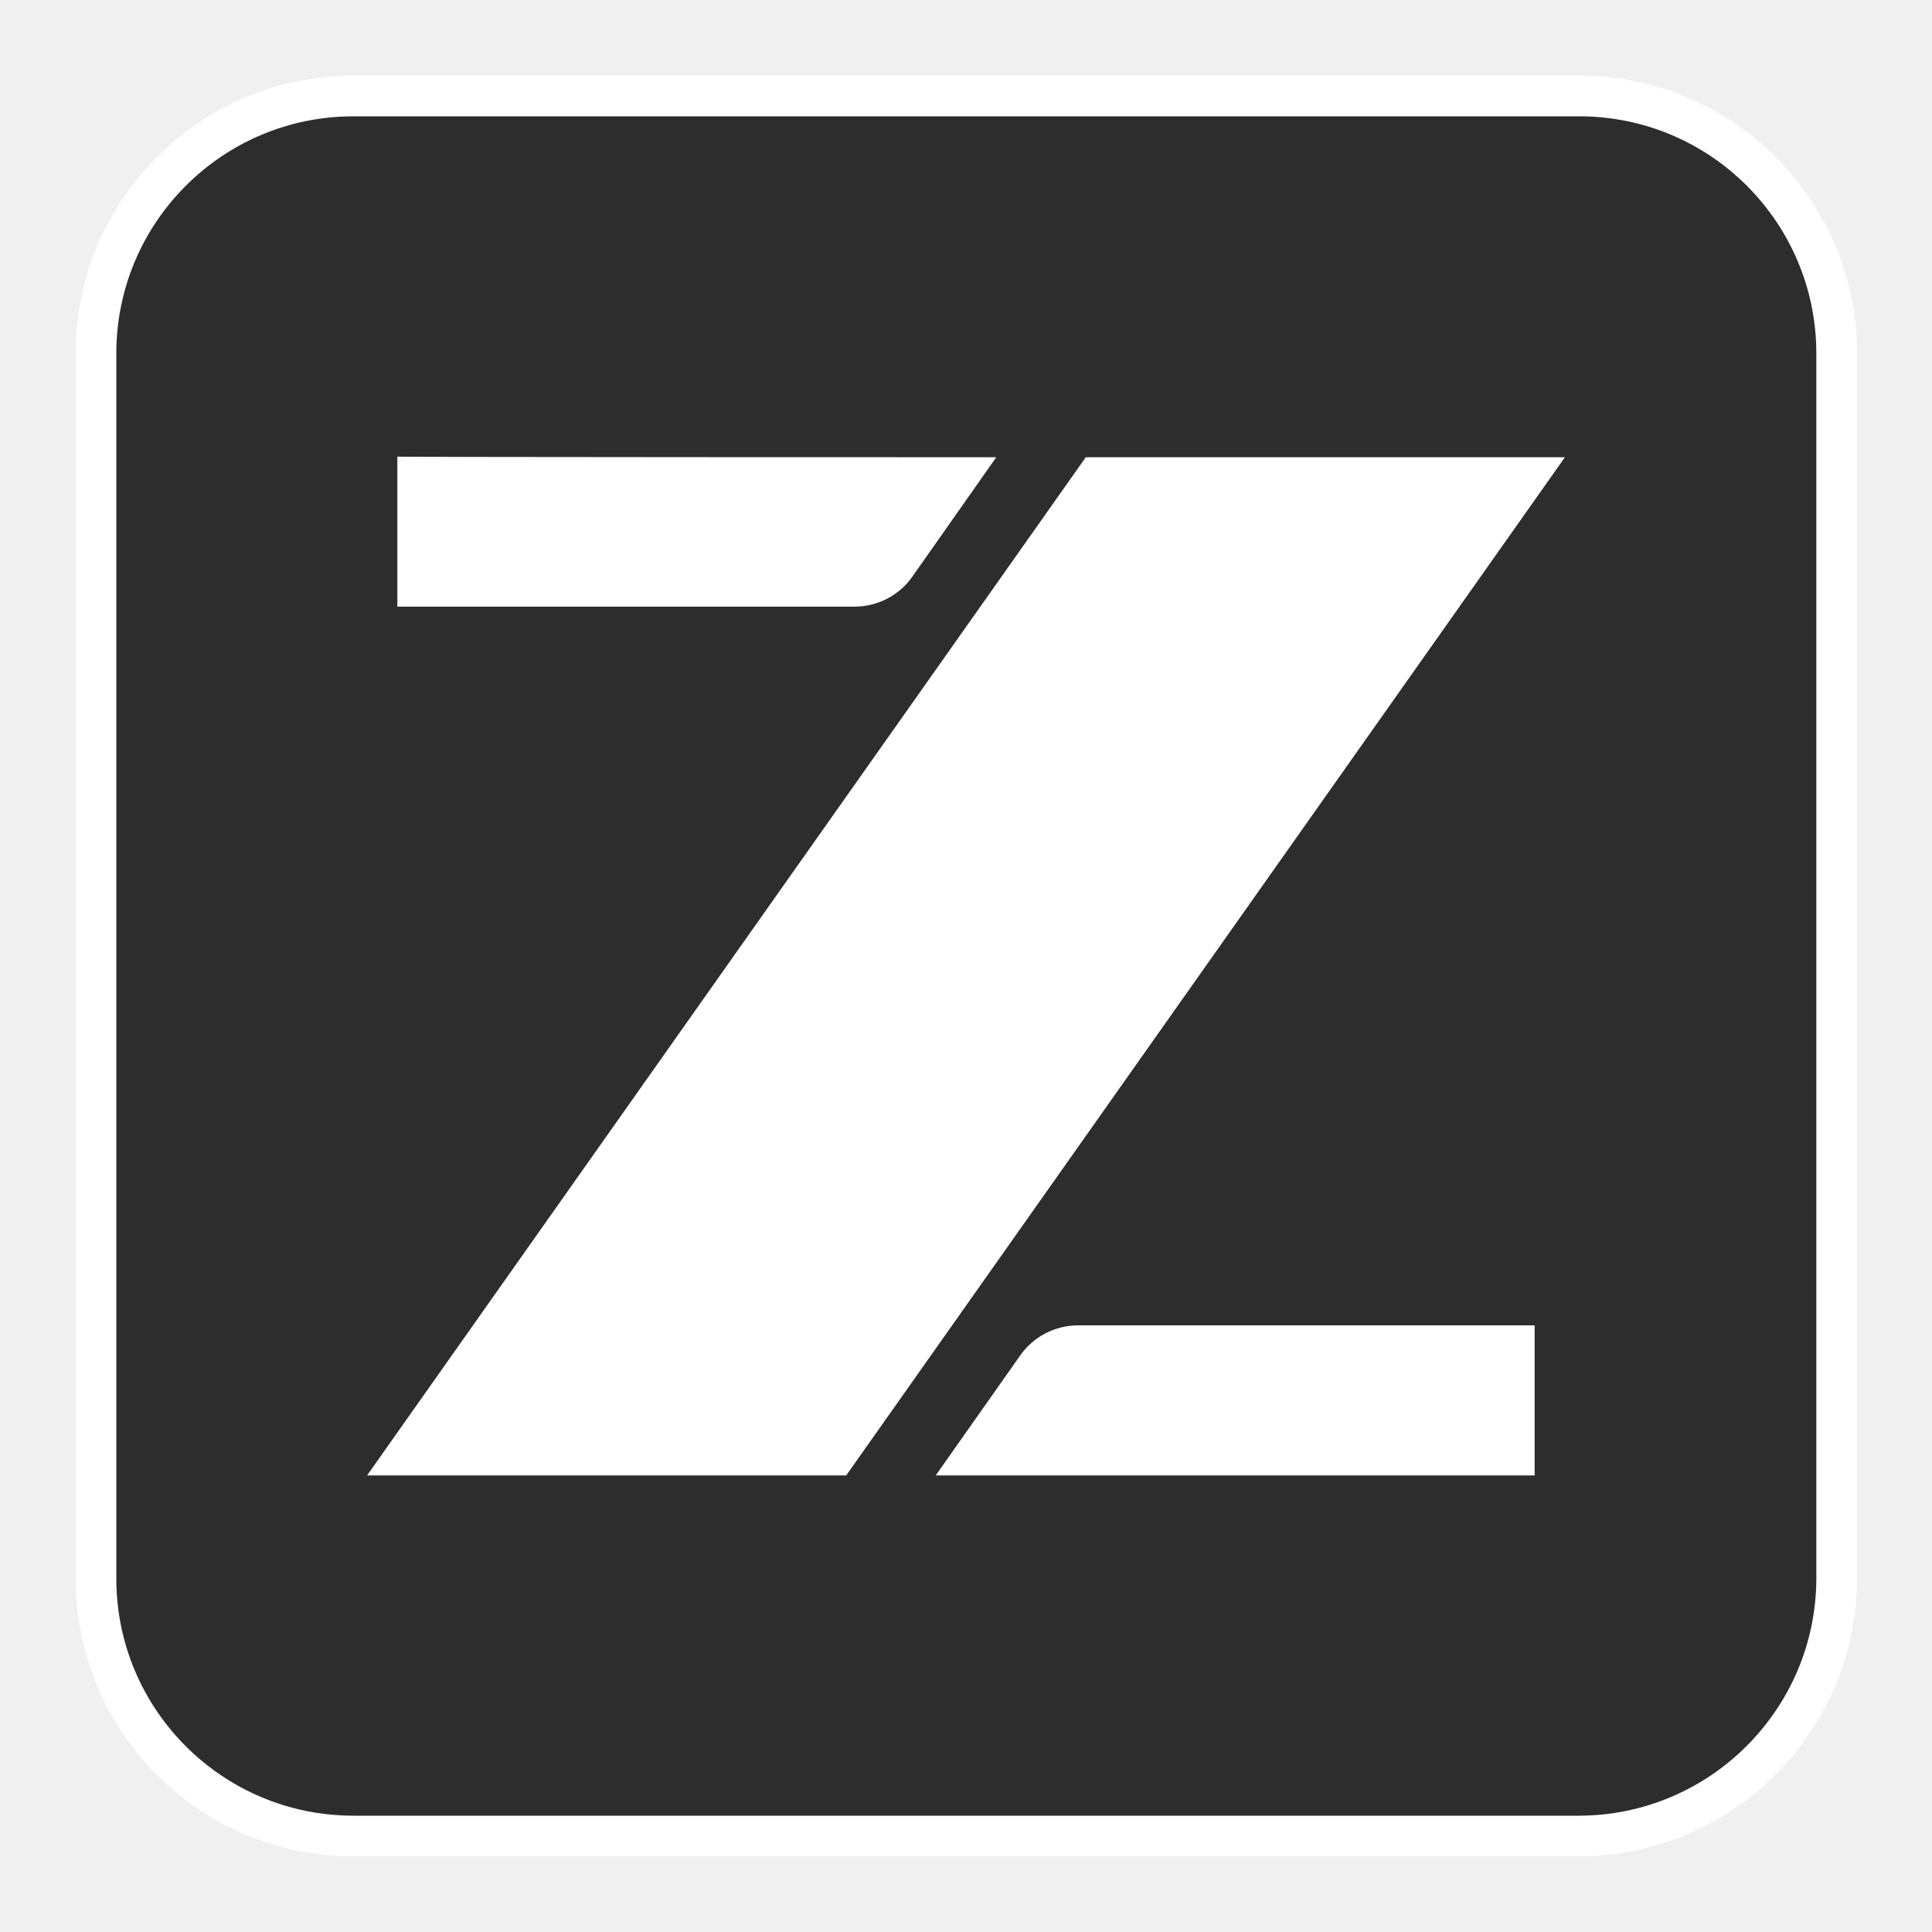
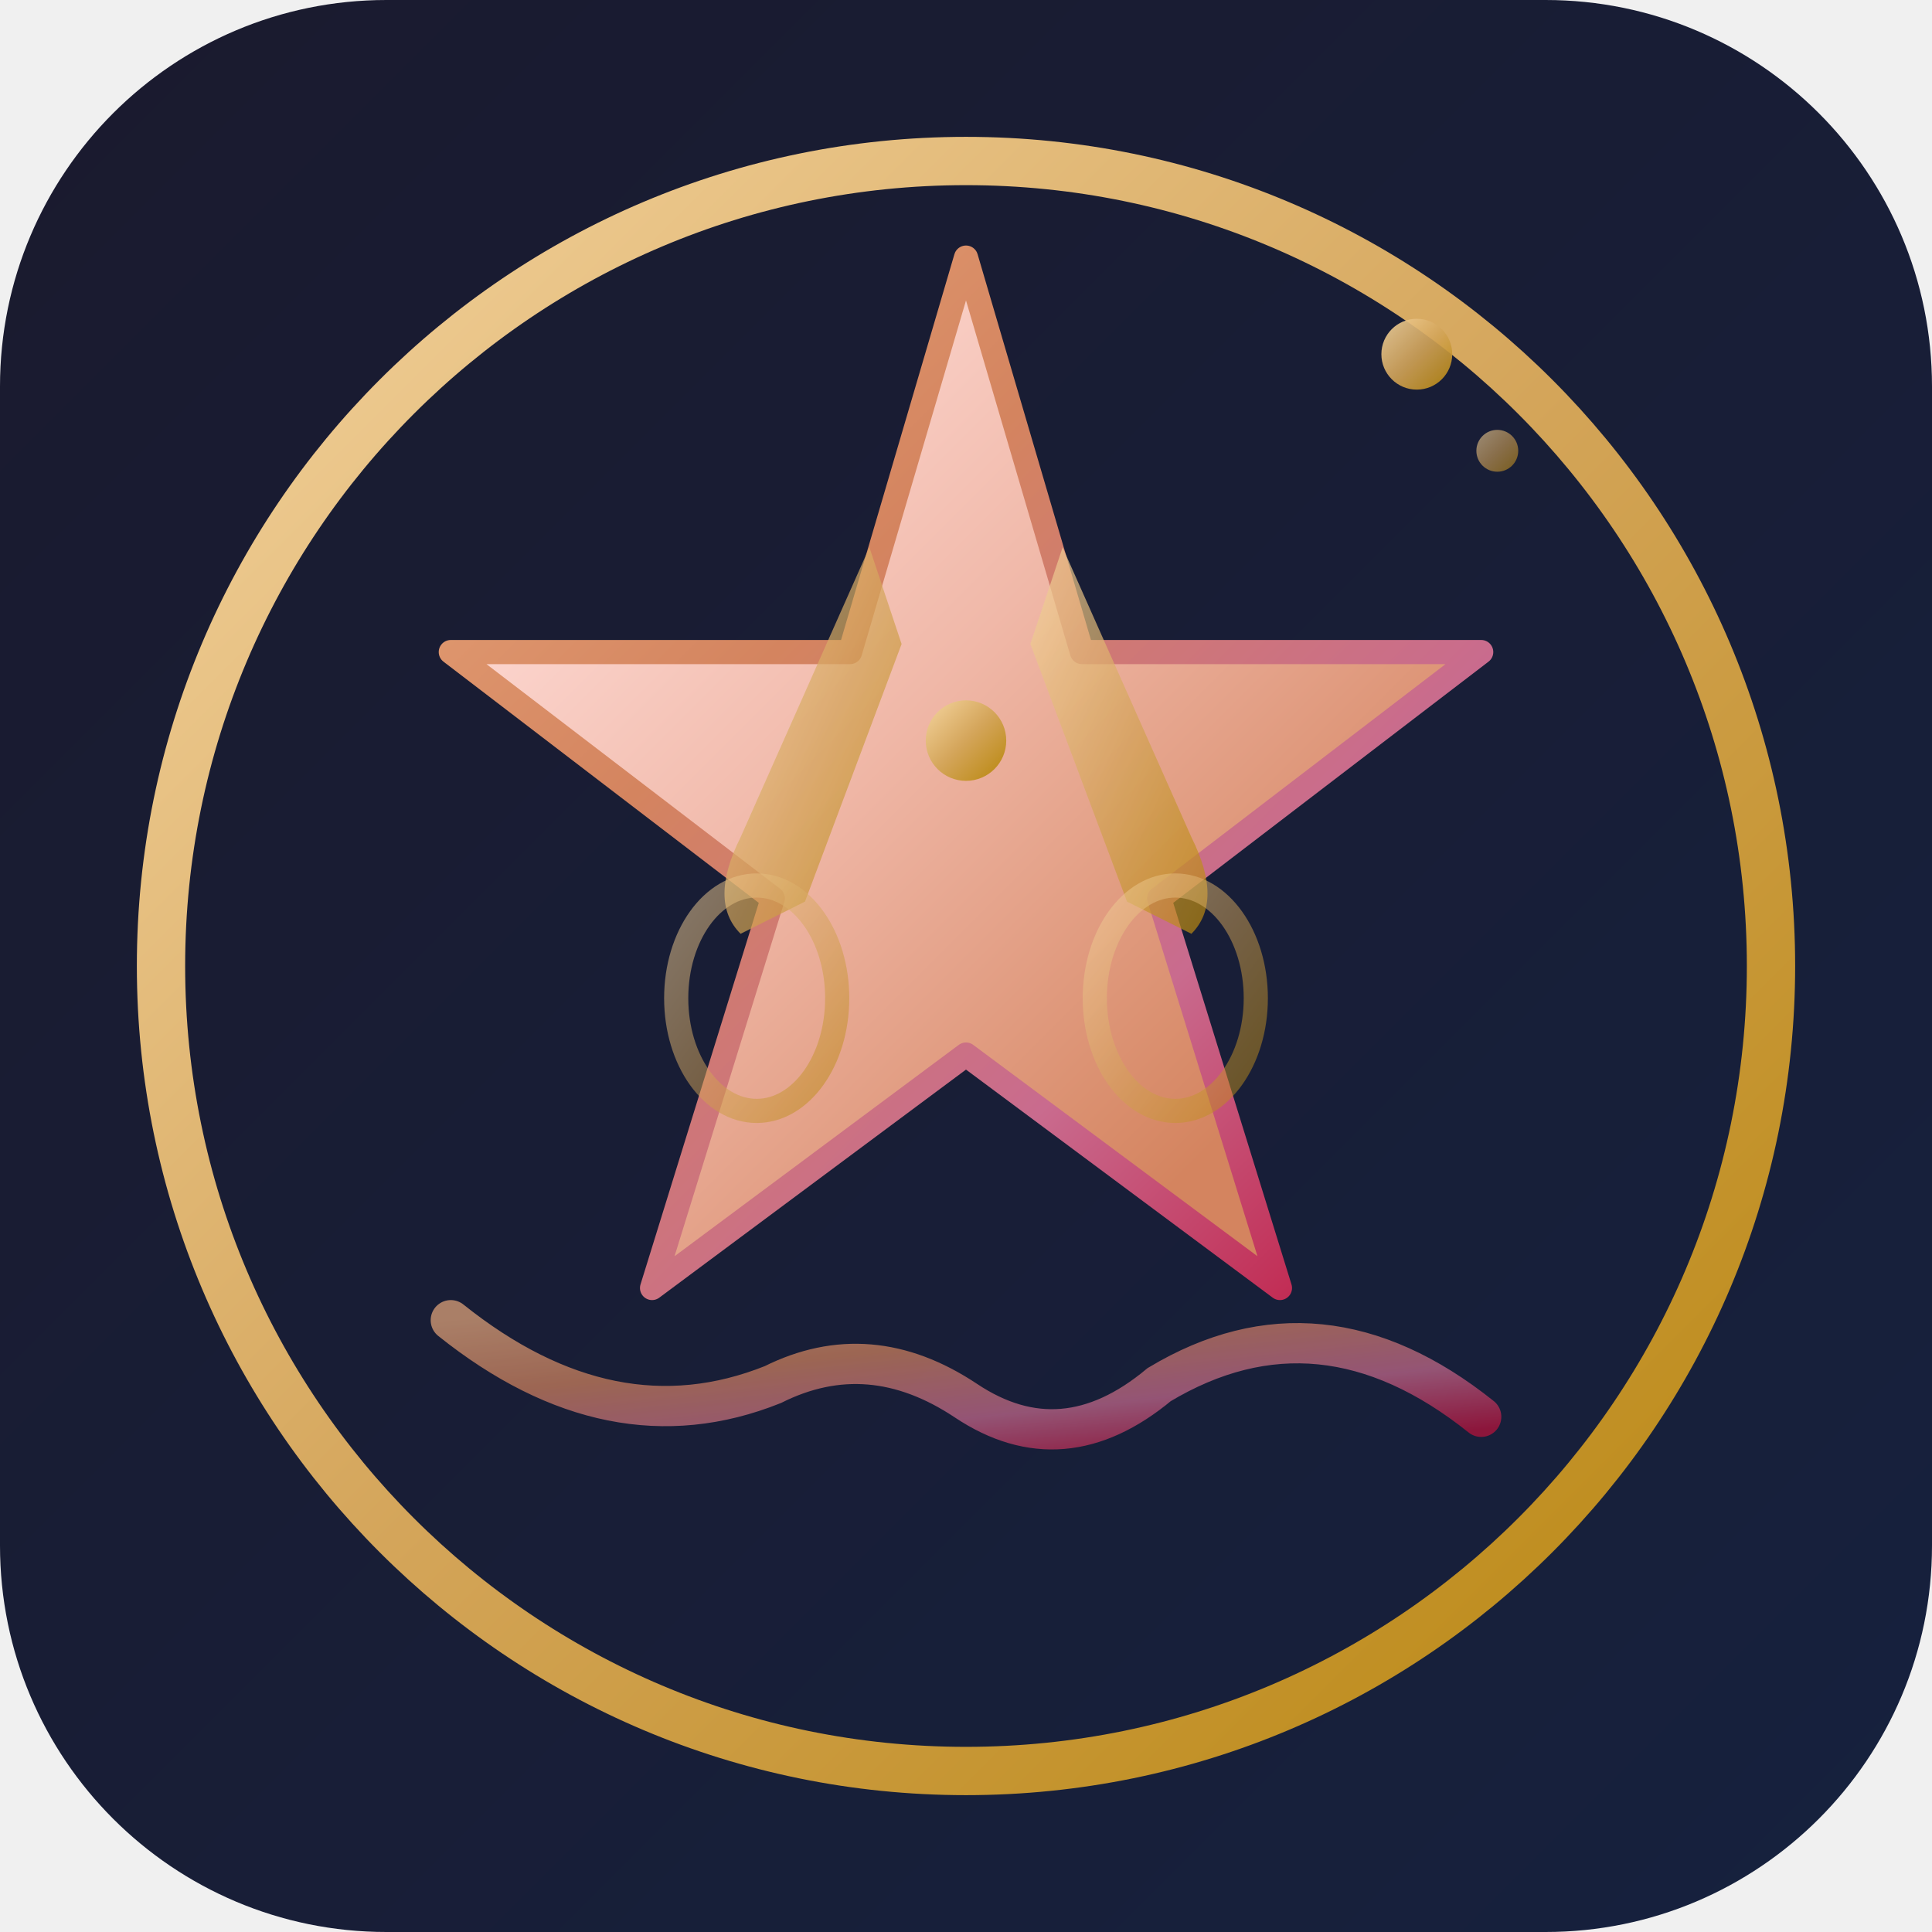
- <svg xmlns="http://www.w3.org/2000/svg" version="1.1" x="0px" y="0px" viewBox="0 0 30 30" style="enable-background:new 0 0 30 30;" xml:space="preserve">
+ <svg xmlns="http://www.w3.org/2000/svg" viewBox="0 0 120 120" fill="none">
  <defs>
-     <style type="text/css">
-     .st194{fill:#2D2D2D;stroke:#FFFFFF;stroke-width:0.632;stroke-miterlimit:10;}
-     .st23{fill:#FFFFFF;}
- 
-     .z-breathe {
-       animation: breathe 2.5s ease-in-out infinite;
-     }
- 
-     @keyframes breathe {
-       0%, 100% { opacity: 0.7; }
-       50% { opacity: 1; }
-     }
-   </style>
+     <linearGradient id="bg" x1="0%" y1="0%" x2="100%" y2="100%">
+       <stop offset="0%" stop-color="#1a1a2e" />
+       <stop offset="100%" stop-color="#16213e" />
+     </linearGradient>
+     <linearGradient id="brandGradient" x1="0%" y1="0%" x2="100%" y2="100%">
+       <stop offset="0%" stop-color="#e8a87c" />
+       <stop offset="35%" stop-color="#d4845f" />
+       <stop offset="70%" stop-color="#c96b8e" />
+       <stop offset="100%" stop-color="#be123c" />
+     </linearGradient>
+     <linearGradient id="goldGradient" x1="0%" y1="0%" x2="100%" y2="100%">
+       <stop offset="0%" stop-color="#f5d5a0" />
+       <stop offset="50%" stop-color="#d4a55a" />
+       <stop offset="100%" stop-color="#b8860b" />
+     </linearGradient>
+     <linearGradient id="starFill" x1="20%" y1="20%" x2="80%" y2="80%">
+       <stop offset="0%" stop-color="#fcd5ce" />
+       <stop offset="40%" stop-color="#f0b8a8" />
+       <stop offset="100%" stop-color="#d4845f" />
+     </linearGradient>
  </defs>
-   <g>
-     <path class="st194" d="M24.51,28.51H5.49c-2.21,0-4-1.79-4-4V5.49c0-2.21,1.79-4,4-4h19.03c2.21,0,4,1.79,4,4v19.03     C28.51,26.72,26.72,28.51,24.51,28.51z" />
-     <g class="z-breathe">
-       <path class="st23" d="M15.47,7.1l-1.3,1.85c-0.2,0.29-0.54,0.47-0.9,0.47h-7.1V7.09C6.16,7.1,15.47,7.1,15.47,7.1z" />
-       <polygon class="st23" points="24.3,7.1 13.14,22.91 5.7,22.91 16.86,7.1" />
-       <path class="st23" d="M14.53,22.91l1.31-1.86c0.2-0.29,0.54-0.47,0.9-0.47h7.09v2.33H14.53z" />
-     </g>
-   </g>
+   <rect width="120" height="120" rx="24" fill="url(#bg)" />
+   <circle cx="60" cy="60" r="50" stroke="url(#goldGradient)" stroke-width="3" fill="none" />
+   <path d="M60 16 L67.2 40.5 L92 40.5 L72 55.8 L79.5 80 L60 65.5 L40.5 80 L48 55.8 L28 40.5 L52.8 40.5 Z" fill="url(#starFill)" stroke="url(#brandGradient)" stroke-width="1.5" stroke-linejoin="round" />
+   <path d="M54 34 L46 52 Q44 56 46 58 L50 56 L56 40 Z" fill="url(#goldGradient)" opacity="0.7" />
+   <path d="M66 34 L74 52 Q76 56 74 58 L70 56 L64 40 Z" fill="url(#goldGradient)" opacity="0.7" />
+   <circle cx="60" cy="46" r="2.5" fill="url(#goldGradient)" />
+   <ellipse cx="47" cy="62" rx="5" ry="7" fill="none" stroke="url(#goldGradient)" stroke-width="1.5" opacity="0.5" />
+   <ellipse cx="73" cy="62" rx="5" ry="7" fill="none" stroke="url(#goldGradient)" stroke-width="1.5" opacity="0.5" />
+   <path d="M28 82 Q38 90 48 86 Q54 83 60 87 Q66 91 72 86 Q82 80 92 88" stroke="url(#brandGradient)" stroke-width="2.5" stroke-linecap="round" fill="none" opacity="0.7" />
+   <circle cx="88" cy="22" r="2.2" fill="url(#goldGradient)" opacity="0.9" />
+   <circle cx="93" cy="28" r="1.3" fill="url(#goldGradient)" opacity="0.6" />
</svg>
